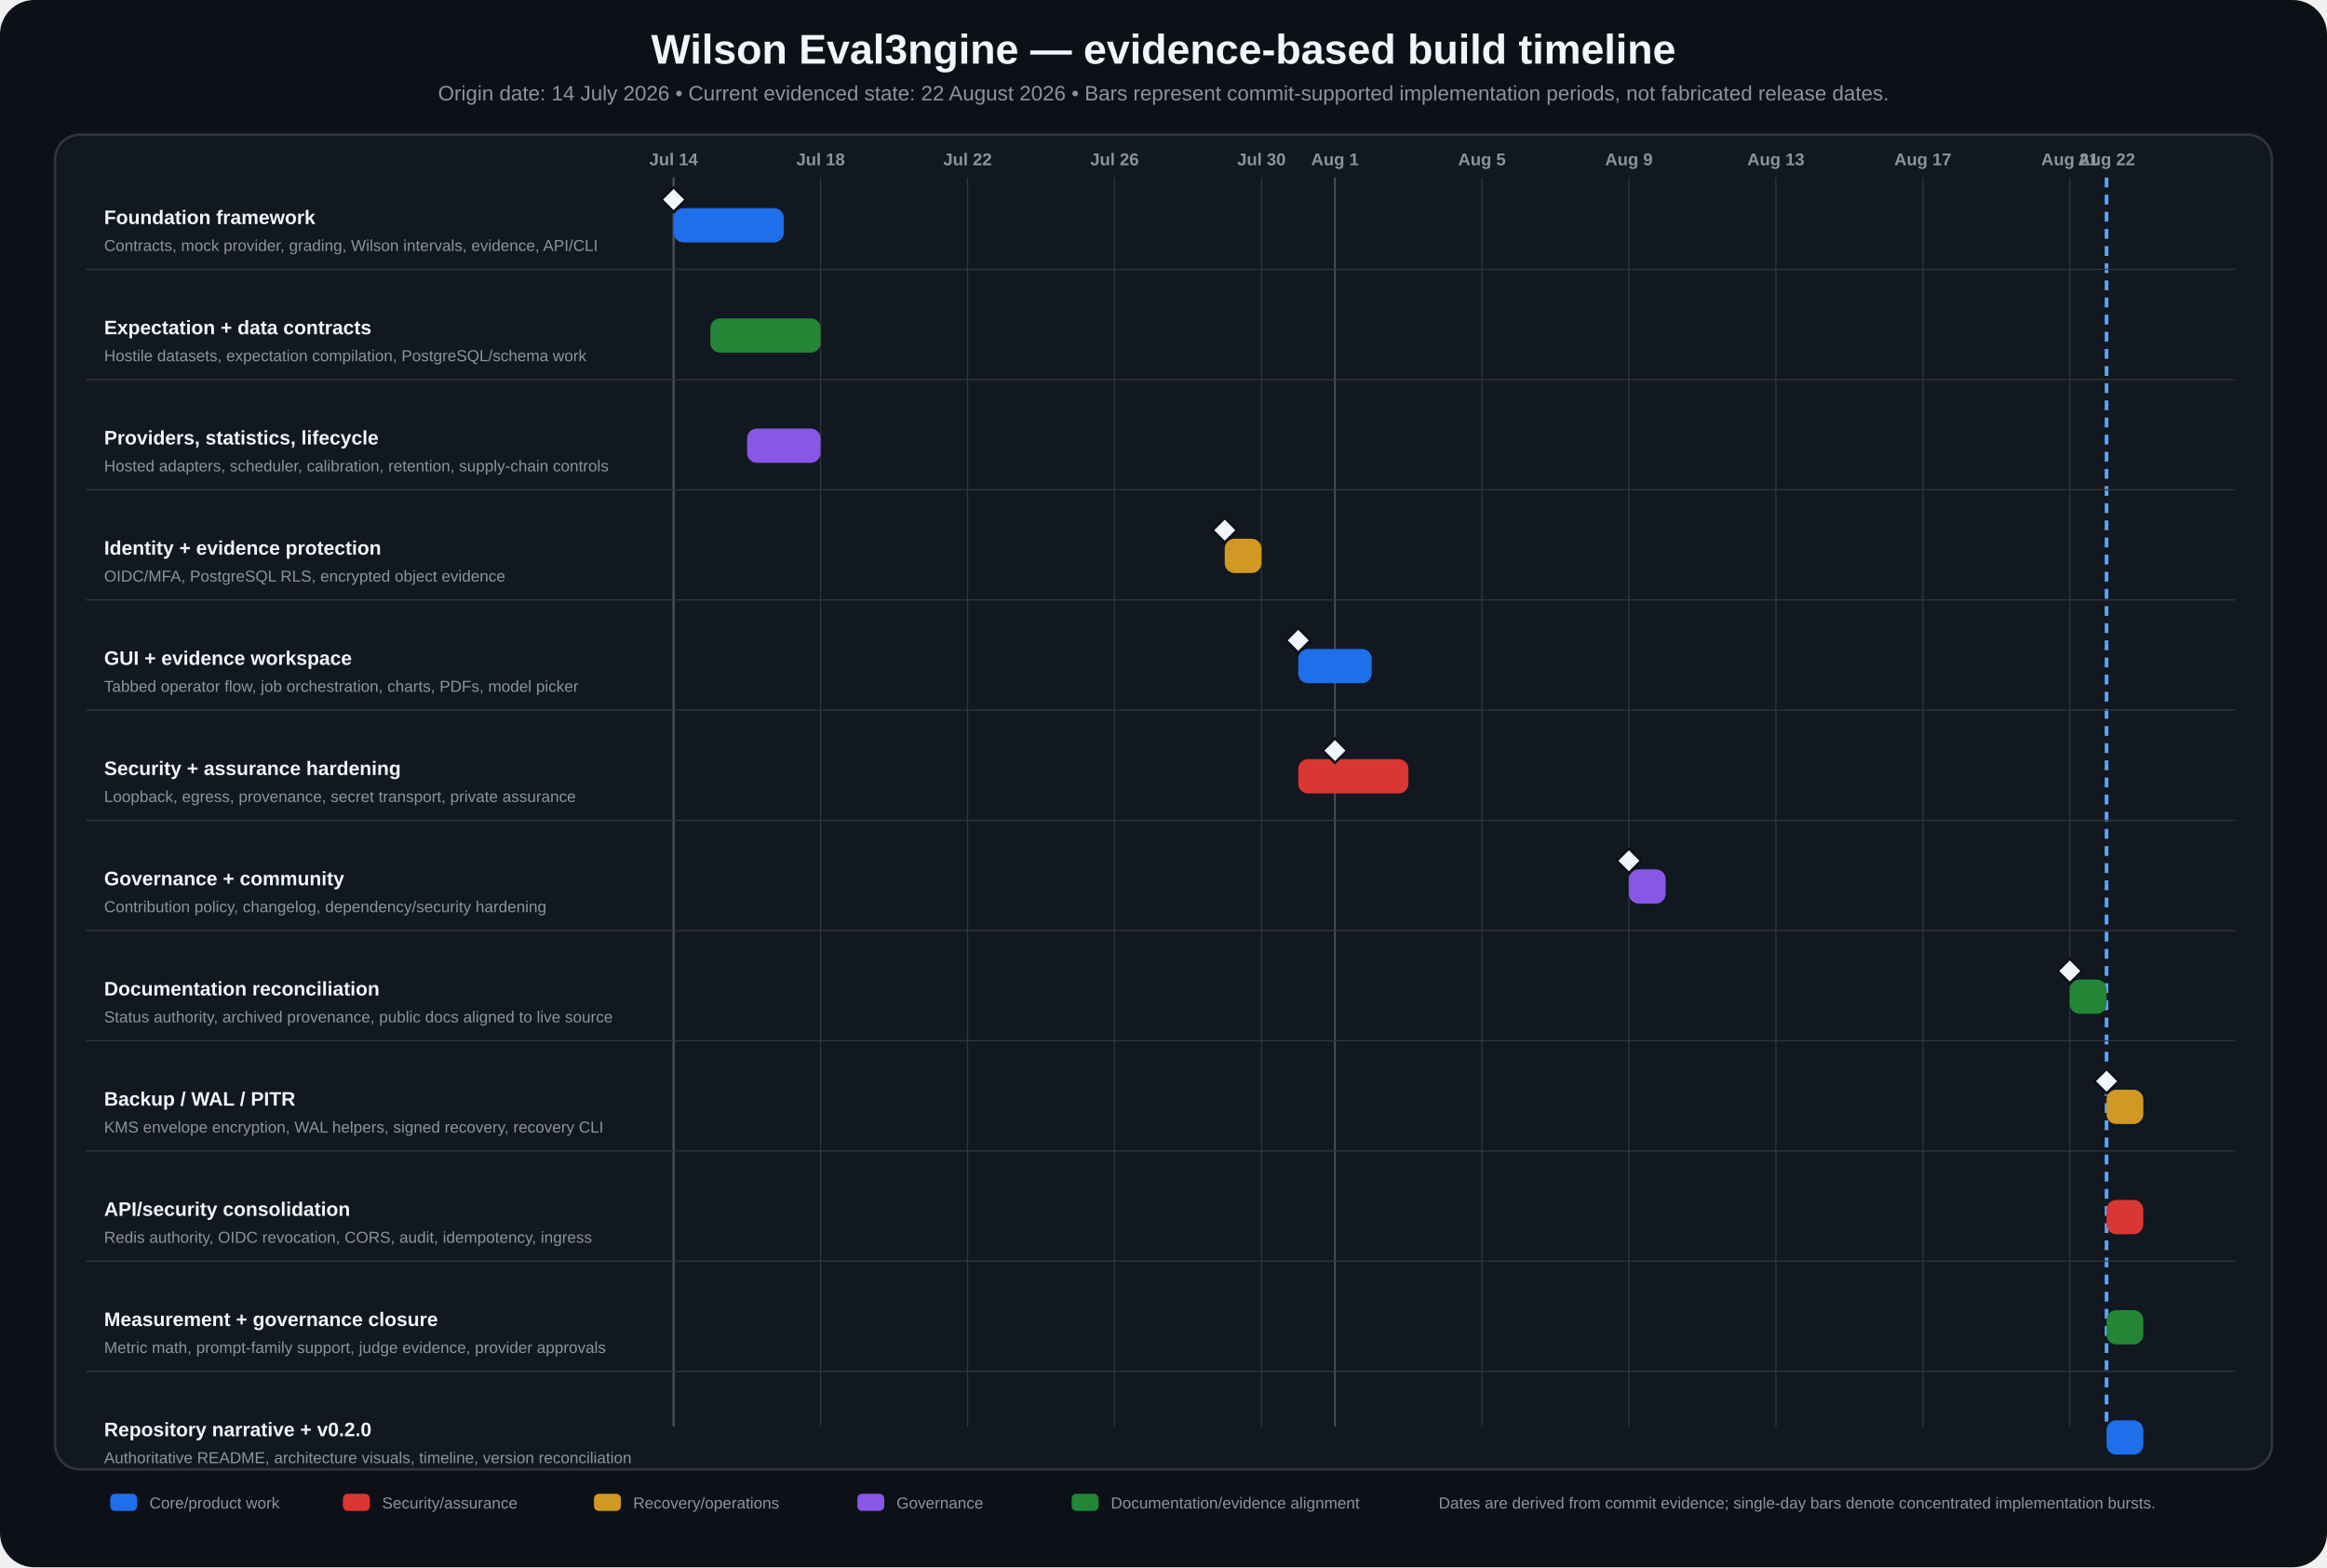
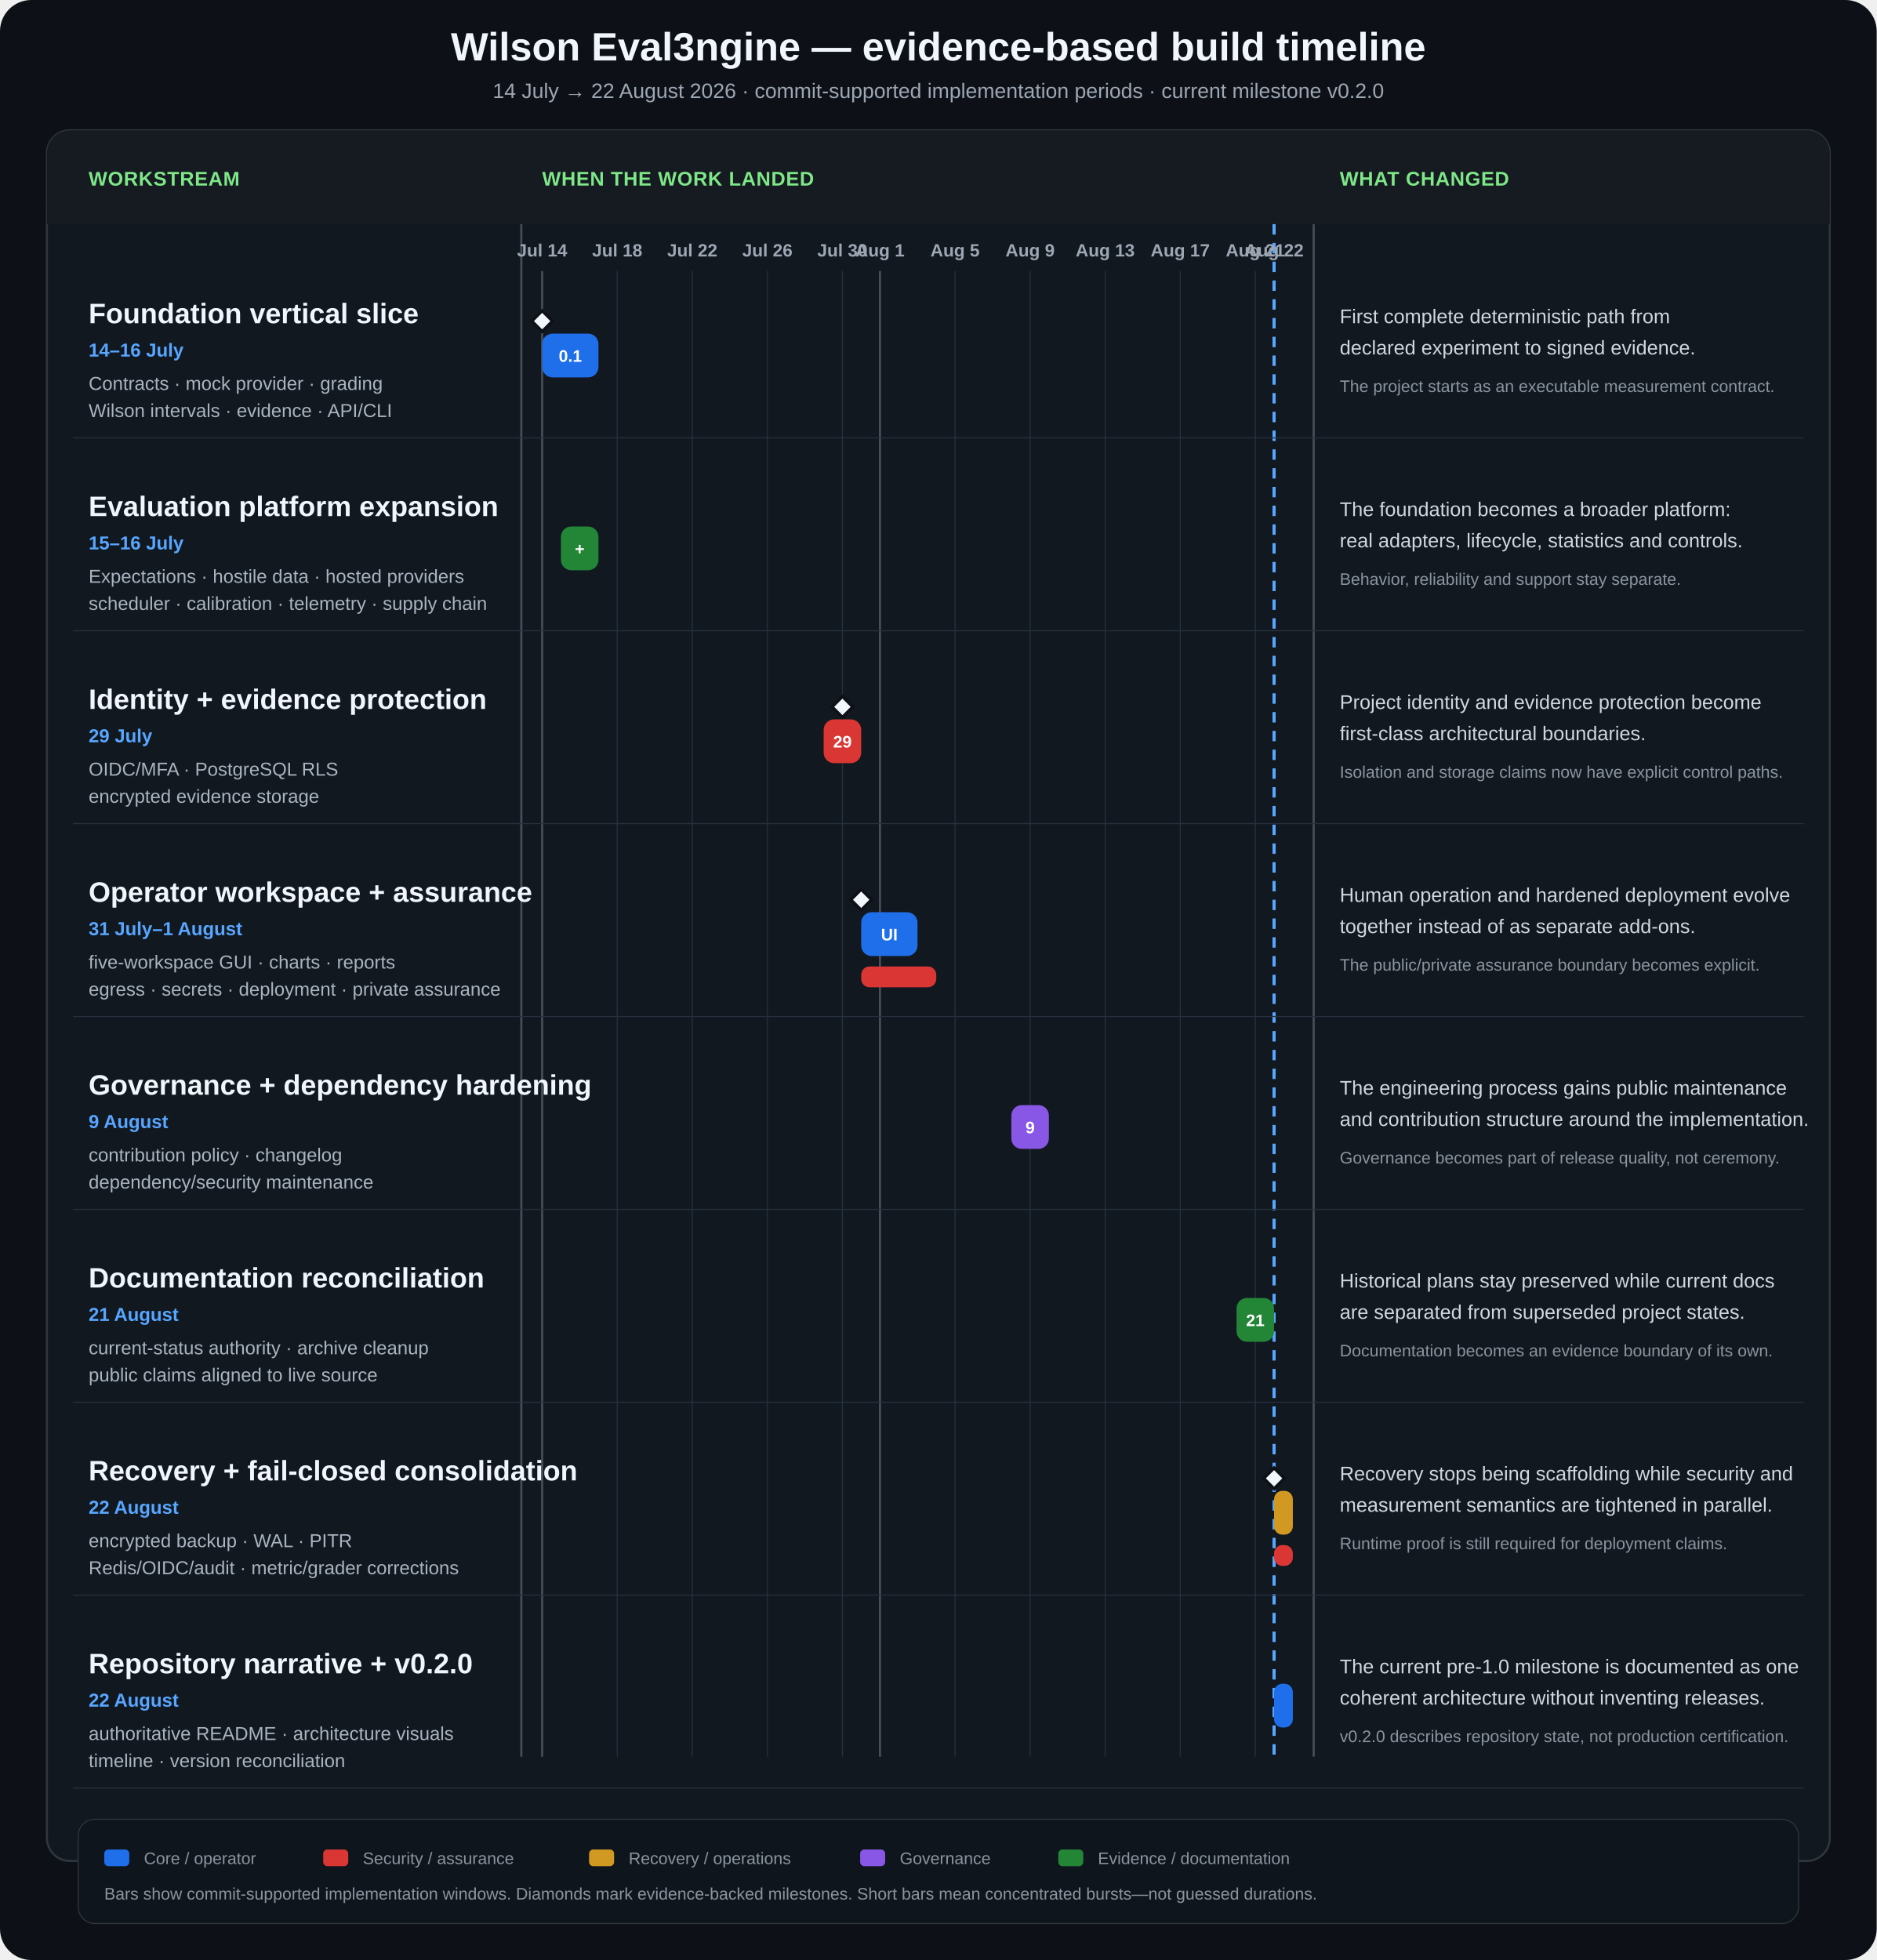
- <svg xmlns="http://www.w3.org/2000/svg" width="1900" height="1280" viewBox="0 0 1900 1280" role="img" aria-labelledby="title desc">
+ <svg xmlns="http://www.w3.org/2000/svg" width="1800" height="1880" viewBox="0 0 1800 1880" role="img" aria-labelledby="title desc">
  <defs>
    <style>
-       .title{font:700 34px Arial,sans-serif;fill:#f0f6fc}.sub{font:400 17px Arial,sans-serif;fill:#8b949e}.date{font:600 14px Arial,sans-serif;fill:#8b949e}.label{font:700 16px Arial,sans-serif;fill:#f0f6fc}.detail{font:400 13px Arial,sans-serif;fill:#8b949e}.grid{stroke:#30363d;stroke-width:1}.major{stroke:#484f58;stroke-width:1.5}.bar1{fill:#1f6feb}.bar2{fill:#238636}.bar3{fill:#8957e5}.bar4{fill:#d29922}.bar5{fill:#da3633}.milestone{fill:#f0f6fc;stroke:#0d1117;stroke-width:2}.today{stroke:#58a6ff;stroke-width:3;stroke-dasharray:8 6}
+       .bg{fill:#0d1117}.panel{fill:#111820;stroke:#30363d;stroke-width:2}.head{fill:#161b22}.title{font:700 38px Arial,sans-serif;fill:#f0f6fc}.subtitle{font:400 20px Arial,sans-serif;fill:#9da7b3}.colhead{font:700 19px Arial,sans-serif;fill:#7ee787;letter-spacing:.5px}.phase{font:700 27px Arial,sans-serif;fill:#f0f6fc}.range{font:700 18px Arial,sans-serif;fill:#58a6ff}.detail{font:400 18px Arial,sans-serif;fill:#aab4bf}.outcome{font:400 19px Arial,sans-serif;fill:#d0d7de}.date{font:700 17px Arial,sans-serif;fill:#9da7b3}.small{font:400 16px Arial,sans-serif;fill:#8b949e}.grid{stroke:#26313d;stroke-width:1}.major{stroke:#484f58;stroke-width:2}.today{stroke:#58a6ff;stroke-width:3;stroke-dasharray:10 8}.core{fill:#1f6feb}.evidence{fill:#238636}.governance{fill:#8957e5}.recovery{fill:#d29922}.security{fill:#da3633}.bartext{font:700 16px Arial,sans-serif;fill:#ffffff}.diamond{fill:#f0f6fc;stroke:#0d1117;stroke-width:3}
    </style>
  </defs>
-   <rect width="1900" height="1280" rx="28" fill="#0d1117" />
-   <text x="950" y="52" text-anchor="middle" class="title">Wilson Eval3ngine — evidence-based build timeline</text>
-   <text x="950" y="82" text-anchor="middle" class="sub">Origin date: 14 July 2026 • Current evidenced state: 22 August 2026 • Bars represent commit-supported implementation periods, not fabricated release dates.</text>
-   <rect x="45" y="110" width="1810" height="1090" rx="20" fill="#111820" stroke="#30363d" stroke-width="2" />
-   <line x1="550" y1="145" x2="550" y2="1165" class="major" />
+   <rect width="1800" height="1880" rx="30" class="bg" />
+   <text x="900" y="58" text-anchor="middle" class="title">Wilson Eval3ngine — evidence-based build timeline</text>
+   <text x="900" y="94" text-anchor="middle" class="subtitle">14 July → 22 August 2026 · commit-supported implementation periods · current milestone v0.2.0</text>
+   <rect x="45" y="125" width="1710" height="1660" rx="22" class="panel" />
+   <rect x="45" y="125" width="1710" height="90" rx="22" class="head" />
+   <rect x="45" y="193" width="1710" height="22" class="head" />
+   <text x="85" y="178" class="colhead">WORKSTREAM</text>
+   <text x="520" y="178" class="colhead">WHEN THE WORK LANDED</text>
+   <text x="1285" y="178" class="colhead">WHAT CHANGED</text>
+   <line x1="500" y1="215" x2="500" y2="1685" class="major" />
+   <line x1="1260" y1="215" x2="1260" y2="1685" class="major" />
  <g>
-     <line x1="550" y1="145" x2="550" y2="1165" class="major" />
-     <line x1="670" y1="145" x2="670" y2="1165" class="grid" />
-     <line x1="790" y1="145" x2="790" y2="1165" class="grid" />
-     <line x1="910" y1="145" x2="910" y2="1165" class="grid" />
-     <line x1="1030" y1="145" x2="1030" y2="1165" class="grid" />
-     <line x1="1090" y1="145" x2="1090" y2="1165" class="major" />
-     <line x1="1210" y1="145" x2="1210" y2="1165" class="grid" />
-     <line x1="1330" y1="145" x2="1330" y2="1165" class="grid" />
-     <line x1="1450" y1="145" x2="1450" y2="1165" class="grid" />
-     <line x1="1570" y1="145" x2="1570" y2="1165" class="grid" />
-     <line x1="1690" y1="145" x2="1690" y2="1165" class="grid" />
-     <line x1="1720" y1="145" x2="1720" y2="1165" class="today" />
+     <line x1="520" y1="260" x2="520" y2="1685" class="major" />
+     <line x1="592" y1="260" x2="592" y2="1685" class="grid" />
+     <line x1="664" y1="260" x2="664" y2="1685" class="grid" />
+     <line x1="736" y1="260" x2="736" y2="1685" class="grid" />
+     <line x1="808" y1="260" x2="808" y2="1685" class="grid" />
+     <line x1="844" y1="260" x2="844" y2="1685" class="major" />
+     <line x1="916" y1="260" x2="916" y2="1685" class="grid" />
+     <line x1="988" y1="260" x2="988" y2="1685" class="grid" />
+     <line x1="1060" y1="260" x2="1060" y2="1685" class="grid" />
+     <line x1="1132" y1="260" x2="1132" y2="1685" class="grid" />
+     <line x1="1204" y1="260" x2="1204" y2="1685" class="grid" />
+     <line x1="1222" y1="215" x2="1222" y2="1685" class="today" />
  </g>
  <g text-anchor="middle">
-     <text x="550" y="135" class="date">Jul 14</text>
-     <text x="670" y="135" class="date">Jul 18</text>
-     <text x="790" y="135" class="date">Jul 22</text>
-     <text x="910" y="135" class="date">Jul 26</text>
-     <text x="1030" y="135" class="date">Jul 30</text>
-     <text x="1090" y="135" class="date">Aug 1</text>
-     <text x="1210" y="135" class="date">Aug 5</text>
-     <text x="1330" y="135" class="date">Aug 9</text>
-     <text x="1450" y="135" class="date">Aug 13</text>
-     <text x="1570" y="135" class="date">Aug 17</text>
-     <text x="1690" y="135" class="date">Aug 21</text>
-     <text x="1720" y="135" class="date">Aug 22</text>
+     <text x="520" y="246" class="date">Jul 14</text>
+     <text x="592" y="246" class="date">Jul 18</text>
+     <text x="664" y="246" class="date">Jul 22</text>
+     <text x="736" y="246" class="date">Jul 26</text>
+     <text x="808" y="246" class="date">Jul 30</text>
+     <text x="844" y="246" class="date">Aug 1</text>
+     <text x="916" y="246" class="date">Aug 5</text>
+     <text x="988" y="246" class="date">Aug 9</text>
+     <text x="1060" y="246" class="date">Aug 13</text>
+     <text x="1132" y="246" class="date">Aug 17</text>
+     <text x="1204" y="246" class="date">Aug 21</text>
+     <text x="1222" y="246" class="date">Aug 22</text>
  </g>
  <g class="grid">
-     <line x1="70" y1="220" x2="1825" y2="220" />
-     <line x1="70" y1="310" x2="1825" y2="310" />
-     <line x1="70" y1="400" x2="1825" y2="400" />
-     <line x1="70" y1="490" x2="1825" y2="490" />
-     <line x1="70" y1="580" x2="1825" y2="580" />
-     <line x1="70" y1="670" x2="1825" y2="670" />
-     <line x1="70" y1="760" x2="1825" y2="760" />
-     <line x1="70" y1="850" x2="1825" y2="850" />
-     <line x1="70" y1="940" x2="1825" y2="940" />
-     <line x1="70" y1="1030" x2="1825" y2="1030" />
-     <line x1="70" y1="1120" x2="1825" y2="1120" />
+     <line x1="70" y1="420" x2="1730" y2="420" />
+     <line x1="70" y1="605" x2="1730" y2="605" />
+     <line x1="70" y1="790" x2="1730" y2="790" />
+     <line x1="70" y1="975" x2="1730" y2="975" />
+     <line x1="70" y1="1160" x2="1730" y2="1160" />
+     <line x1="70" y1="1345" x2="1730" y2="1345" />
+     <line x1="70" y1="1530" x2="1730" y2="1530" />
+     <line x1="70" y1="1715" x2="1730" y2="1715" />
  </g>
-   <g>
-     <text x="85" y="183" class="label">Foundation framework</text>
-     <text x="85" y="205" class="detail">Contracts, mock provider, grading, Wilson intervals, evidence, API/CLI</text>
-     <text x="85" y="273" class="label">Expectation + data contracts</text>
-     <text x="85" y="295" class="detail">Hostile datasets, expectation compilation, PostgreSQL/schema work</text>
-     <text x="85" y="363" class="label">Providers, statistics, lifecycle</text>
-     <text x="85" y="385" class="detail">Hosted adapters, scheduler, calibration, retention, supply-chain controls</text>
-     <text x="85" y="453" class="label">Identity + evidence protection</text>
-     <text x="85" y="475" class="detail">OIDC/MFA, PostgreSQL RLS, encrypted object evidence</text>
-     <text x="85" y="543" class="label">GUI + evidence workspace</text>
-     <text x="85" y="565" class="detail">Tabbed operator flow, job orchestration, charts, PDFs, model picker</text>
-     <text x="85" y="633" class="label">Security + assurance hardening</text>
-     <text x="85" y="655" class="detail">Loopback, egress, provenance, secret transport, private assurance</text>
-     <text x="85" y="723" class="label">Governance + community</text>
-     <text x="85" y="745" class="detail">Contribution policy, changelog, dependency/security hardening</text>
-     <text x="85" y="813" class="label">Documentation reconciliation</text>
-     <text x="85" y="835" class="detail">Status authority, archived provenance, public docs aligned to live source</text>
-     <text x="85" y="903" class="label">Backup / WAL / PITR</text>
-     <text x="85" y="925" class="detail">KMS envelope encryption, WAL helpers, signed recovery, recovery CLI</text>
-     <text x="85" y="993" class="label">API/security consolidation</text>
-     <text x="85" y="1015" class="detail">Redis authority, OIDC revocation, CORS, audit, idempotency, ingress</text>
-     <text x="85" y="1083" class="label">Measurement + governance closure</text>
-     <text x="85" y="1105" class="detail">Metric math, prompt-family support, judge evidence, provider approvals</text>
-     <text x="85" y="1173" class="label">Repository narrative + v0.2.0</text>
-     <text x="85" y="1195" class="detail">Authoritative README, architecture visuals, timeline, version reconciliation</text>
-   </g>
-   <rect x="550" y="170" width="90" height="28" rx="8" class="bar1" />
-   <rect x="580" y="260" width="90" height="28" rx="8" class="bar2" />
-   <rect x="610" y="350" width="60" height="28" rx="8" class="bar3" />
-   <rect x="1000" y="440" width="30" height="28" rx="8" class="bar4" />
-   <rect x="1060" y="530" width="60" height="28" rx="8" class="bar1" />
-   <rect x="1060" y="620" width="90" height="28" rx="8" class="bar5" />
-   <rect x="1330" y="710" width="30" height="28" rx="8" class="bar3" />
-   <rect x="1690" y="800" width="30" height="28" rx="8" class="bar2" />
-   <rect x="1720" y="890" width="30" height="28" rx="8" class="bar4" />
-   <rect x="1720" y="980" width="30" height="28" rx="8" class="bar5" />
-   <rect x="1720" y="1070" width="30" height="28" rx="8" class="bar2" />
-   <rect x="1720" y="1160" width="30" height="28" rx="8" class="bar1" />
-   <g class="milestone">
-     <path d="M550 153 l10 10 -10 10 -10 -10 z" />
-     <path d="M1000 423 l10 10 -10 10 -10 -10 z" />
-     <path d="M1060 513 l10 10 -10 10 -10 -10 z" />
-     <path d="M1090 603 l10 10 -10 10 -10 -10 z" />
-     <path d="M1330 693 l10 10 -10 10 -10 -10 z" />
-     <path d="M1690 783 l10 10 -10 10 -10 -10 z" />
-     <path d="M1720 873 l10 10 -10 10 -10 -10 z" />
-   </g>
-   <rect x="90" y="1220" width="22" height="14" rx="4" class="bar1" />
-   <text x="122" y="1232" class="detail">Core/product work</text>
-   <rect x="280" y="1220" width="22" height="14" rx="4" class="bar5" />
-   <text x="312" y="1232" class="detail">Security/assurance</text>
-   <rect x="485" y="1220" width="22" height="14" rx="4" class="bar4" />
-   <text x="517" y="1232" class="detail">Recovery/operations</text>
-   <rect x="700" y="1220" width="22" height="14" rx="4" class="bar3" />
-   <text x="732" y="1232" class="detail">Governance</text>
-   <rect x="875" y="1220" width="22" height="14" rx="4" class="bar2" />
-   <text x="907" y="1232" class="detail">Documentation/evidence alignment</text>
-   <text x="1760" y="1232" text-anchor="end" class="detail">Dates are derived from commit evidence; single-day bars denote concentrated implementation bursts.</text>
+   <text x="85" y="310" class="phase">Foundation vertical slice</text>
+   <text x="85" y="342" class="range">14–16 July</text>
+   <text x="85" y="374" class="detail">Contracts · mock provider · grading</text>
+   <text x="85" y="400" class="detail">Wilson intervals · evidence · API/CLI</text>
+   <rect x="520" y="320" width="54" height="42" rx="10" class="core" />
+   <text x="547" y="347" text-anchor="middle" class="bartext">0.1</text>
+   <text x="1285" y="310" class="outcome">First complete deterministic path from</text>
+   <text x="1285" y="340" class="outcome">declared experiment to signed evidence.</text>
+   <text x="1285" y="376" class="small">The project starts as an executable measurement contract.</text>
+   <path d="M520 298 l10 10 -10 10 -10 -10 z" class="diamond" />
+   <text x="85" y="495" class="phase">Evaluation platform expansion</text>
+   <text x="85" y="527" class="range">15–16 July</text>
+   <text x="85" y="559" class="detail">Expectations · hostile data · hosted providers</text>
+   <text x="85" y="585" class="detail">scheduler · calibration · telemetry · supply chain</text>
+   <rect x="538" y="505" width="36" height="42" rx="10" class="evidence" />
+   <text x="556" y="532" text-anchor="middle" class="bartext">+</text>
+   <text x="1285" y="495" class="outcome">The foundation becomes a broader platform:</text>
+   <text x="1285" y="525" class="outcome">real adapters, lifecycle, statistics and controls.</text>
+   <text x="1285" y="561" class="small">Behavior, reliability and support stay separate.</text>
+   <text x="85" y="680" class="phase">Identity + evidence protection</text>
+   <text x="85" y="712" class="range">29 July</text>
+   <text x="85" y="744" class="detail">OIDC/MFA · PostgreSQL RLS</text>
+   <text x="85" y="770" class="detail">encrypted evidence storage</text>
+   <rect x="790" y="690" width="36" height="42" rx="10" class="security" />
+   <text x="808" y="717" text-anchor="middle" class="bartext">29</text>
+   <text x="1285" y="680" class="outcome">Project identity and evidence protection become</text>
+   <text x="1285" y="710" class="outcome">first-class architectural boundaries.</text>
+   <text x="1285" y="746" class="small">Isolation and storage claims now have explicit control paths.</text>
+   <path d="M808 668 l10 10 -10 10 -10 -10 z" class="diamond" />
+   <text x="85" y="865" class="phase">Operator workspace + assurance</text>
+   <text x="85" y="897" class="range">31 July–1 August</text>
+   <text x="85" y="929" class="detail">five-workspace GUI · charts · reports</text>
+   <text x="85" y="955" class="detail">egress · secrets · deployment · private assurance</text>
+   <rect x="826" y="875" width="54" height="42" rx="10" class="core" />
+   <rect x="826" y="927" width="72" height="20" rx="8" class="security" />
+   <text x="853" y="902" text-anchor="middle" class="bartext">UI</text>
+   <text x="1285" y="865" class="outcome">Human operation and hardened deployment evolve</text>
+   <text x="1285" y="895" class="outcome">together instead of as separate add-ons.</text>
+   <text x="1285" y="931" class="small">The public/private assurance boundary becomes explicit.</text>
+   <path d="M826 853 l10 10 -10 10 -10 -10 z" class="diamond" />
+   <text x="85" y="1050" class="phase">Governance + dependency hardening</text>
+   <text x="85" y="1082" class="range">9 August</text>
+   <text x="85" y="1114" class="detail">contribution policy · changelog</text>
+   <text x="85" y="1140" class="detail">dependency/security maintenance</text>
+   <rect x="970" y="1060" width="36" height="42" rx="10" class="governance" />
+   <text x="988" y="1087" text-anchor="middle" class="bartext">9</text>
+   <text x="1285" y="1050" class="outcome">The engineering process gains public maintenance</text>
+   <text x="1285" y="1080" class="outcome">and contribution structure around the implementation.</text>
+   <text x="1285" y="1116" class="small">Governance becomes part of release quality, not ceremony.</text>
+   <text x="85" y="1235" class="phase">Documentation reconciliation</text>
+   <text x="85" y="1267" class="range">21 August</text>
+   <text x="85" y="1299" class="detail">current-status authority · archive cleanup</text>
+   <text x="85" y="1325" class="detail">public claims aligned to live source</text>
+   <rect x="1186" y="1245" width="36" height="42" rx="10" class="evidence" />
+   <text x="1204" y="1272" text-anchor="middle" class="bartext">21</text>
+   <text x="1285" y="1235" class="outcome">Historical plans stay preserved while current docs</text>
+   <text x="1285" y="1265" class="outcome">are separated from superseded project states.</text>
+   <text x="1285" y="1301" class="small">Documentation becomes an evidence boundary of its own.</text>
+   <text x="85" y="1420" class="phase">Recovery + fail-closed consolidation</text>
+   <text x="85" y="1452" class="range">22 August</text>
+   <text x="85" y="1484" class="detail">encrypted backup · WAL · PITR</text>
+   <text x="85" y="1510" class="detail">Redis/OIDC/audit · metric/grader corrections</text>
+   <rect x="1222" y="1430" width="18" height="42" rx="8" class="recovery" />
+   <rect x="1222" y="1482" width="18" height="20" rx="8" class="security" />
+   <text x="1285" y="1420" class="outcome">Recovery stops being scaffolding while security and</text>
+   <text x="1285" y="1450" class="outcome">measurement semantics are tightened in parallel.</text>
+   <text x="1285" y="1486" class="small">Runtime proof is still required for deployment claims.</text>
+   <path d="M1222 1408 l10 10 -10 10 -10 -10 z" class="diamond" />
+   <text x="85" y="1605" class="phase">Repository narrative + v0.2.0</text>
+   <text x="85" y="1637" class="range">22 August</text>
+   <text x="85" y="1669" class="detail">authoritative README · architecture visuals</text>
+   <text x="85" y="1695" class="detail">timeline · version reconciliation</text>
+   <rect x="1222" y="1615" width="18" height="42" rx="8" class="core" />
+   <text x="1285" y="1605" class="outcome">The current pre-1.0 milestone is documented as one</text>
+   <text x="1285" y="1635" class="outcome">coherent architecture without inventing releases.</text>
+   <text x="1285" y="1671" class="small">v0.2.0 describes repository state, not production certification.</text>
+   <rect x="75" y="1745" width="1650" height="100" rx="16" fill="#0f151c" stroke="#30363d" />
+   <rect x="100" y="1774" width="24" height="16" rx="4" class="core" />
+   <text x="138" y="1788" class="small">Core / operator</text>
+   <rect x="310" y="1774" width="24" height="16" rx="4" class="security" />
+   <text x="348" y="1788" class="small">Security / assurance</text>
+   <rect x="565" y="1774" width="24" height="16" rx="4" class="recovery" />
+   <text x="603" y="1788" class="small">Recovery / operations</text>
+   <rect x="825" y="1774" width="24" height="16" rx="4" class="governance" />
+   <text x="863" y="1788" class="small">Governance</text>
+   <rect x="1015" y="1774" width="24" height="16" rx="4" class="evidence" />
+   <text x="1053" y="1788" class="small">Evidence / documentation</text>
+   <text x="100" y="1822" class="small">Bars show commit-supported implementation windows. Diamonds mark evidence-backed milestones. Short bars mean concentrated bursts—not guessed durations.</text>
</svg>
